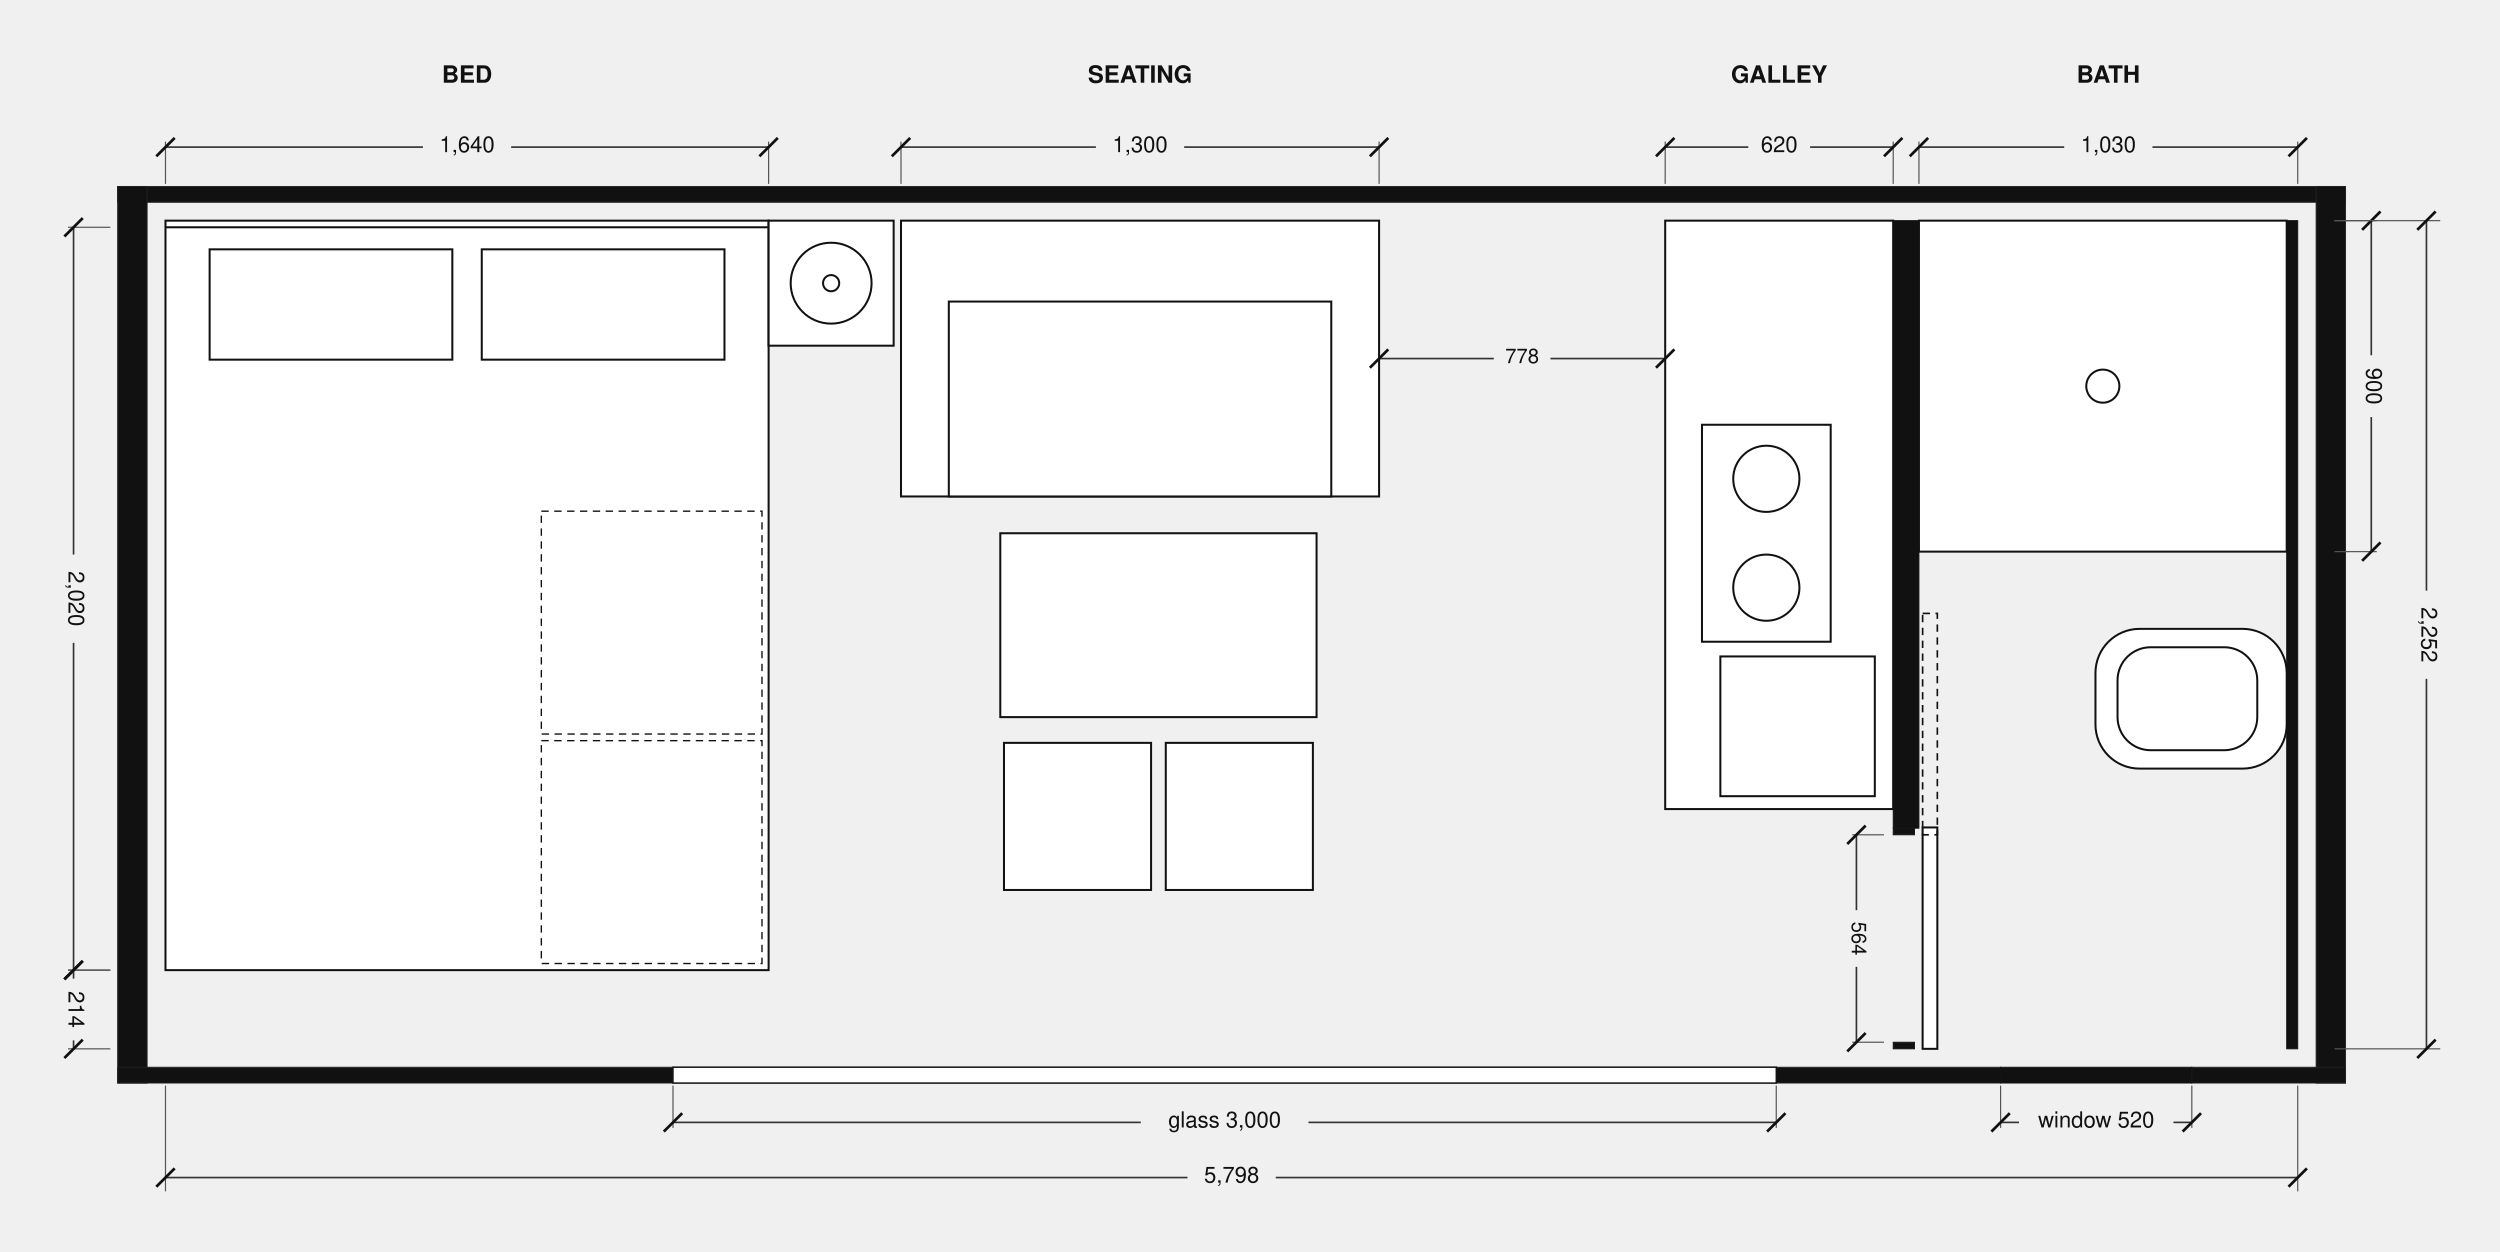
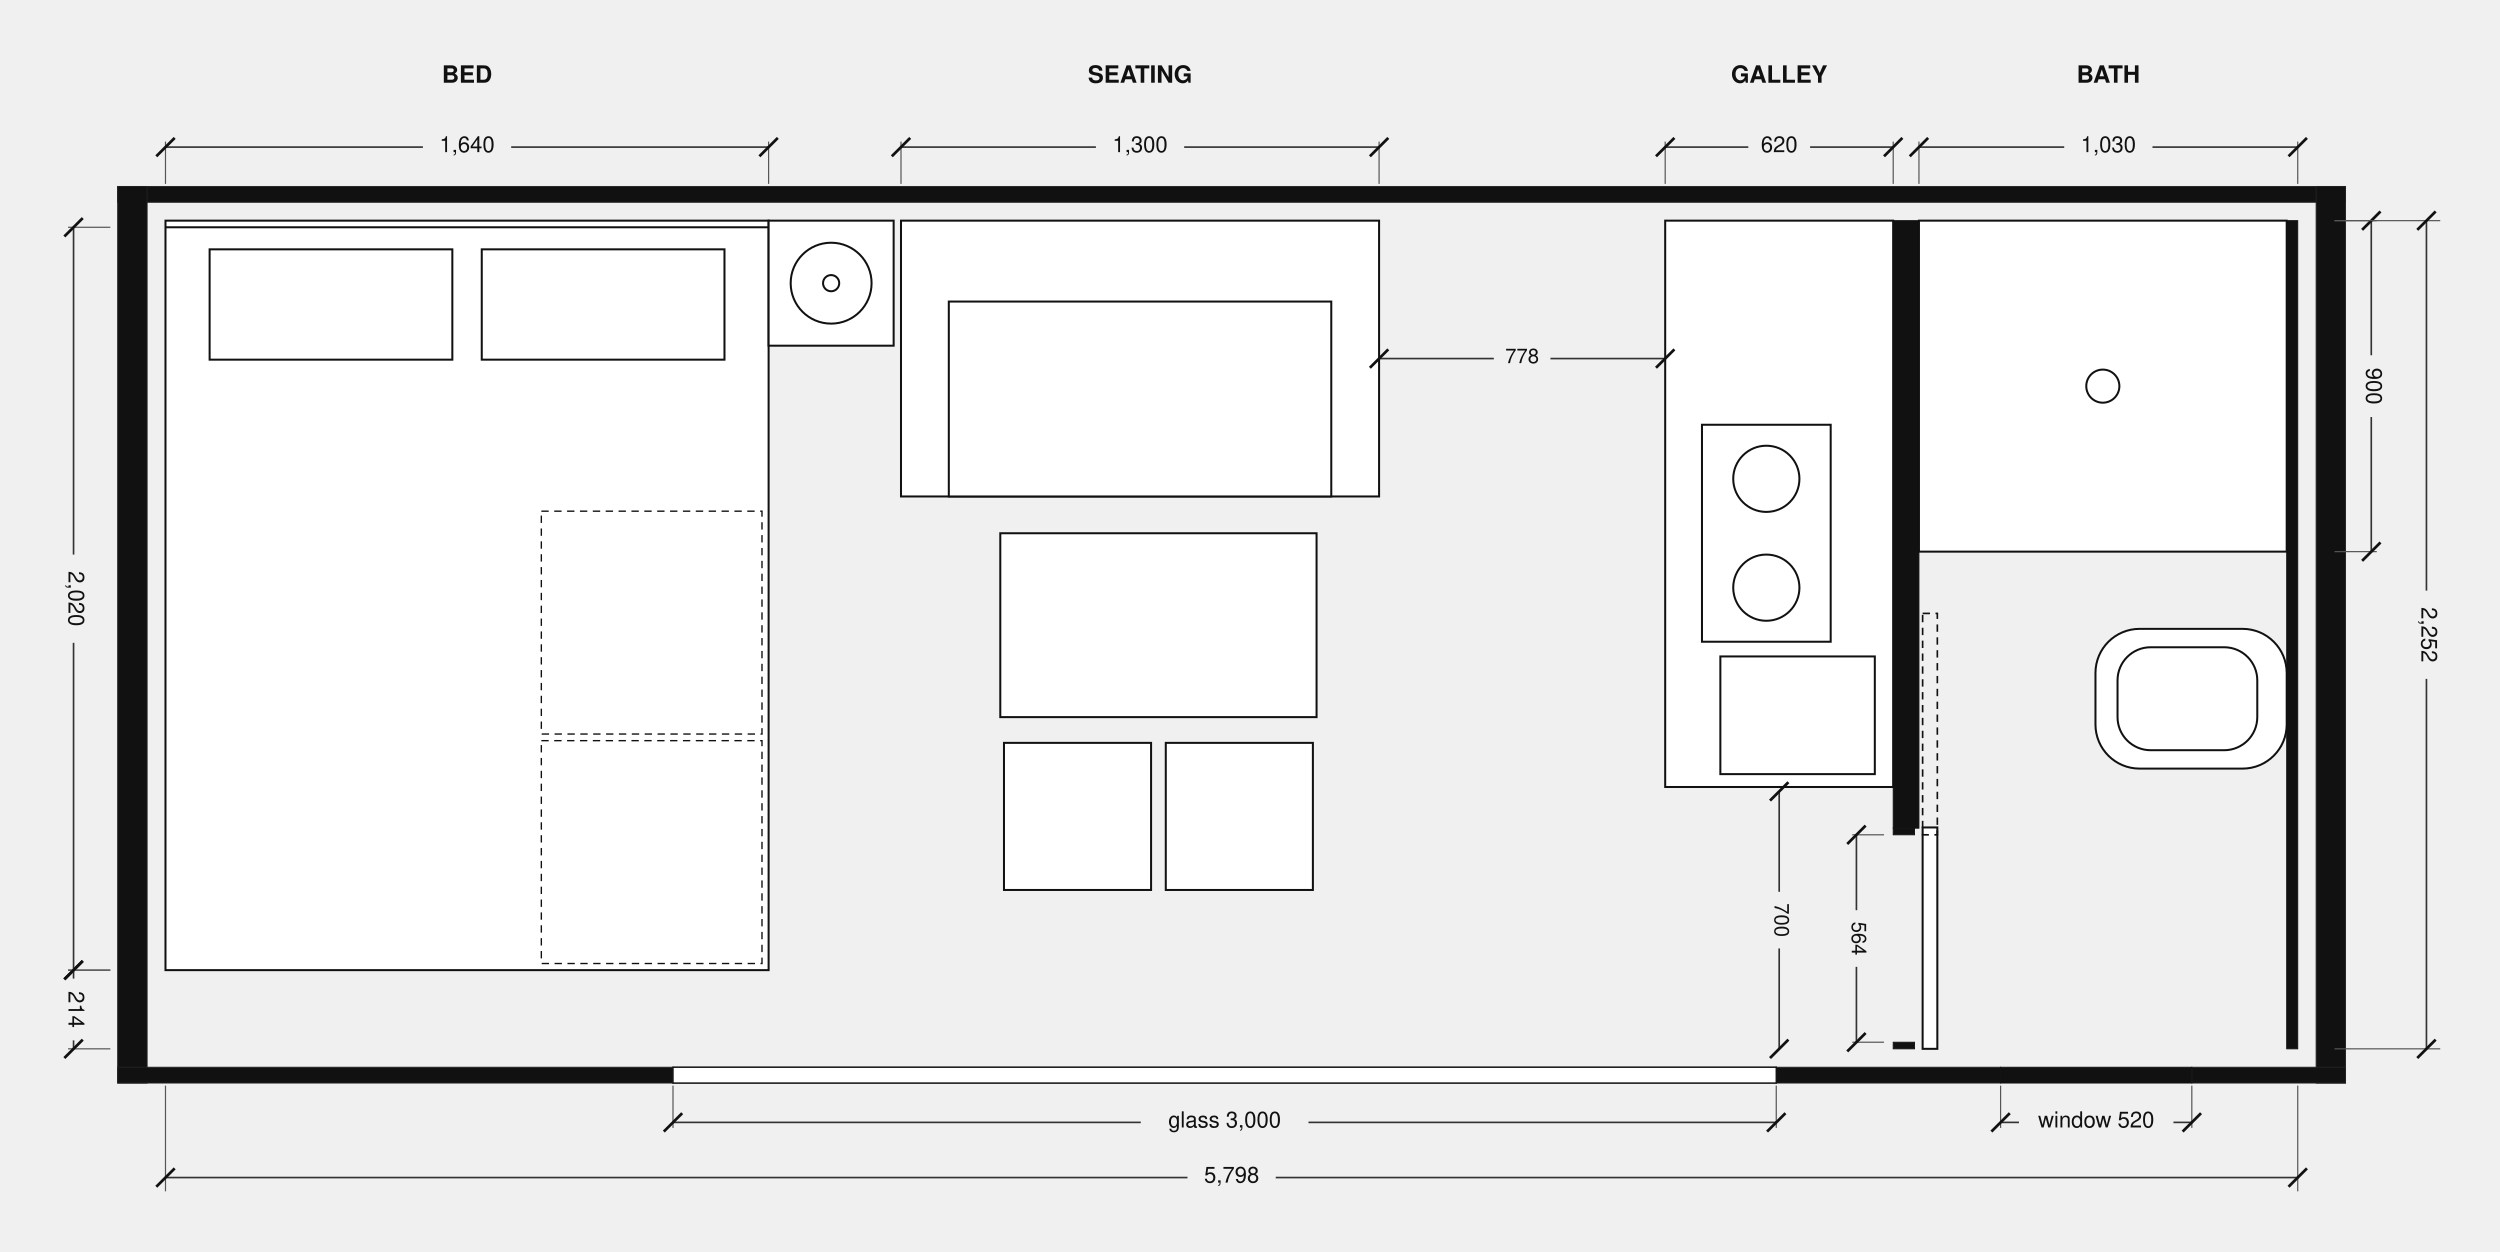
<svg xmlns="http://www.w3.org/2000/svg" viewBox="0 0 271.92 136.08" font-family="Helvetica, Arial, sans-serif">
  <rect x="12.8" y="20.28" width="242.32" height="1.72" fill="#111" stroke="#222" stroke-width="0.1" />
  <rect x="12.8" y="20.28" width="3.2" height="97.52" fill="#111" stroke="#222" stroke-width="0.1" />
  <rect x="251.92" y="20.28" width="3.2" height="97.52" fill="#111" stroke="#222" stroke-width="0.1" />
  <rect x="12.8" y="116.08" width="60.4" height="1.72" fill="#111" stroke="#222" stroke-width="0.1" />
  <rect x="73.2" y="116.08" width="120" height="1.72" fill="#111" stroke="#222" stroke-width="0.1" />
  <rect x="193.2" y="116.08" width="24.4" height="1.72" fill="#111" stroke="#222" stroke-width="0.1" />
  <rect x="238.4" y="116.08" width="16.72" height="1.72" fill="#111" stroke="#222" stroke-width="0.1" />
  <rect x="73.2" y="116.08" width="120" height="1.72" fill="#fff" stroke="#111" stroke-width="0.15" />
  <rect x="217.6" y="116.08" width="20.8" height="1.72" fill="#111" stroke="#111" stroke-width="0.1" />
  <rect x="18" y="24" width="65.6" height="81.52" fill="#fff" stroke="#111" stroke-width="0.22" />
  <line x1="18" y1="24.72" x2="83.6" y2="24.72" stroke="#111" stroke-width="0.22" />
  <rect x="22.8" y="27.12" width="26.4" height="12" fill="#fff" stroke="#111" stroke-width="0.22" />
  <rect x="52.4" y="27.12" width="26.4" height="12" fill="#fff" stroke="#111" stroke-width="0.22" />
  <rect x="58.88" y="55.6" width="24" height="24.24" fill="none" stroke="#111" stroke-width="0.15" stroke-dasharray="0.8,0.6" />
  <rect x="58.88" y="80.56" width="24" height="24.24" fill="none" stroke="#111" stroke-width="0.15" stroke-dasharray="0.8,0.6" />
  <rect x="83.6" y="24" width="13.6" height="13.6" fill="#fff" stroke="#111" stroke-width="0.22" />
  <circle cx="90.4" cy="30.8" r="4.4" fill="none" stroke="#111" stroke-width="0.22" />
  <circle cx="90.4" cy="30.8" r="0.88" fill="none" stroke="#111" stroke-width="0.22" />
  <rect x="98" y="24" width="52" height="30" fill="#fff" stroke="#111" stroke-width="0.22" />
  <rect x="103.2" y="32.8" width="41.6" height="21.2" fill="#fff" stroke="#111" stroke-width="0.22" />
  <rect x="108.8" y="58" width="34.4" height="20" fill="#fff" stroke="#111" stroke-width="0.22" />
  <rect x="109.2" y="80.8" width="16" height="16" fill="#fff" stroke="#111" stroke-width="0.22" />
  <rect x="126.8" y="80.8" width="16" height="16" fill="#fff" stroke="#111" stroke-width="0.22" />
-   <rect x="181.12" y="24" width="24.8" height="64" fill="#fff" stroke="#111" stroke-width="0.22" />
-   <rect x="187.12" y="71.4" width="16.8" height="15.2" fill="#fff" stroke="#111" stroke-width="0.22" />
+   <rect x="181.12" y="24" width="24.8" height="61.6" fill="#fff" stroke="#111" stroke-width="0.22" />
+   <rect x="187.12" y="71.4" width="16.8" height="12.8" fill="#fff" stroke="#111" stroke-width="0.22" />
  <rect x="185.12" y="46.2" width="14" height="23.6" fill="#fff" stroke="#111" stroke-width="0.22" />
  <circle cx="192.12" cy="52.08" r="3.6" fill="none" stroke="#111" stroke-width="0.22" />
  <circle cx="192.12" cy="63.92" r="3.6" fill="none" stroke="#111" stroke-width="0.22" />
  <rect x="205.92" y="24" width="2.8" height="66.08" fill="#111" stroke="#111" stroke-width="0.1" />
  <rect x="205.92" y="90.08" width="2.32" height="0.72" fill="#111" stroke="#111" stroke-width="0.1" />
  <rect x="205.92" y="113.36" width="2.32" height="0.72" fill="#111" stroke="#111" stroke-width="0.1" />
  <rect x="209.12" y="90" width="1.6" height="24.08" fill="#fff" stroke="#111" stroke-width="0.22" />
  <rect x="209.12" y="66.72" width="1.6" height="24.08" fill="none" stroke="#111" stroke-width="0.18" stroke-dasharray="0.8,0.6" />
  <rect x="248.72" y="24" width="1.2" height="90.08" fill="#111" stroke="#111" stroke-width="0.1" />
  <rect x="208.72" y="24" width="40" height="36" fill="#fff" stroke="#111" stroke-width="0.22" />
  <circle cx="228.72" cy="42" r="1.8" fill="none" stroke="#111" stroke-width="0.22" />
  <rect x="227.92" y="68.40" width="20.80" height="15.20" rx="4.80" fill="#fff" stroke="#111" stroke-width="0.22" />
  <rect x="230.32" y="70.40" width="15.20" height="11.20" rx="3.60" fill="none" stroke="#111" stroke-width="0.22" />
  <text x="50.8" y="9" font-size="2.6" text-anchor="middle" font-weight="bold" fill="#111">BED</text>
  <line x1="18" y1="20" x2="18" y2="15.4" stroke="#555" stroke-width="0.13" />
  <line x1="83.6" y1="20" x2="83.6" y2="15.4" stroke="#555" stroke-width="0.13" />
  <line x1="18" y1="16" x2="46" y2="16" stroke="#333" stroke-width="0.18" />
  <line x1="55.6" y1="16" x2="83.6" y2="16" stroke="#333" stroke-width="0.18" />
  <line x1="17" y1="17" x2="19" y2="15" stroke="#111" stroke-width="0.3" />
  <line x1="82.6" y1="17" x2="84.6" y2="15" stroke="#111" stroke-width="0.3" />
  <text x="50.8" y="16" font-size="2.4" text-anchor="middle" dominant-baseline="central" fill="#111" transform="rotate(0 50.8 16)">1,640</text>
  <text x="124" y="9" font-size="2.6" text-anchor="middle" font-weight="bold" fill="#111">SEATING</text>
  <line x1="98" y1="20" x2="98" y2="15.4" stroke="#555" stroke-width="0.13" />
  <line x1="150" y1="20" x2="150" y2="15.4" stroke="#555" stroke-width="0.13" />
  <line x1="98" y1="16" x2="119.2" y2="16" stroke="#333" stroke-width="0.18" />
  <line x1="128.8" y1="16" x2="150" y2="16" stroke="#333" stroke-width="0.18" />
  <line x1="97" y1="17" x2="99" y2="15" stroke="#111" stroke-width="0.3" />
  <line x1="149" y1="17" x2="151" y2="15" stroke="#111" stroke-width="0.3" />
  <text x="124" y="16" font-size="2.4" text-anchor="middle" dominant-baseline="central" fill="#111" transform="rotate(0 124 16)">1,300</text>
  <text x="193.52" y="9" font-size="2.6" text-anchor="middle" font-weight="bold" fill="#111">GALLEY</text>
  <line x1="181.12" y1="20" x2="181.12" y2="15.4" stroke="#555" stroke-width="0.13" />
  <line x1="205.92" y1="20" x2="205.92" y2="15.4" stroke="#555" stroke-width="0.13" />
  <line x1="181.12" y1="16" x2="190.16" y2="16" stroke="#333" stroke-width="0.18" />
  <line x1="196.88" y1="16" x2="205.92" y2="16" stroke="#333" stroke-width="0.18" />
  <line x1="180.12" y1="17" x2="182.12" y2="15" stroke="#111" stroke-width="0.3" />
  <line x1="204.92" y1="17" x2="206.92" y2="15" stroke="#111" stroke-width="0.3" />
  <text x="193.52" y="16" font-size="2.4" text-anchor="middle" dominant-baseline="central" fill="#111" transform="rotate(0 193.52 16)">620</text>
  <text x="229.32" y="9" font-size="2.6" text-anchor="middle" font-weight="bold" fill="#111">BATH</text>
  <line x1="208.72" y1="20" x2="208.72" y2="15.4" stroke="#555" stroke-width="0.13" />
  <line x1="249.92" y1="20" x2="249.92" y2="15.4" stroke="#555" stroke-width="0.13" />
  <line x1="208.72" y1="16" x2="224.52" y2="16" stroke="#333" stroke-width="0.18" />
  <line x1="234.12" y1="16" x2="249.92" y2="16" stroke="#333" stroke-width="0.18" />
  <line x1="207.72" y1="17" x2="209.72" y2="15" stroke="#111" stroke-width="0.3" />
  <line x1="248.92" y1="17" x2="250.92" y2="15" stroke="#111" stroke-width="0.3" />
  <text x="229.32" y="16" font-size="2.4" text-anchor="middle" dominant-baseline="central" fill="#111" transform="rotate(0 229.32 16)">1,030</text>
  <line x1="73.2" y1="118.08" x2="73.2" y2="122.68" stroke="#555" stroke-width="0.13" />
  <line x1="193.2" y1="118.08" x2="193.2" y2="122.68" stroke="#555" stroke-width="0.13" />
  <line x1="73.2" y1="122.08" x2="124.08" y2="122.08" stroke="#333" stroke-width="0.18" />
  <line x1="142.32" y1="122.08" x2="193.2" y2="122.08" stroke="#333" stroke-width="0.18" />
  <line x1="72.2" y1="123.08" x2="74.2" y2="121.08" stroke="#111" stroke-width="0.3" />
  <line x1="192.2" y1="123.08" x2="194.2" y2="121.08" stroke="#111" stroke-width="0.3" />
  <text x="133.2" y="122.08" font-size="2.4" text-anchor="middle" dominant-baseline="central" fill="#111" transform="rotate(0 133.2 122.08)">glass 3,000</text>
  <line x1="217.6" y1="118.08" x2="217.6" y2="122.68" stroke="#555" stroke-width="0.13" />
  <line x1="238.4" y1="118.08" x2="238.4" y2="122.68" stroke="#555" stroke-width="0.13" />
  <line x1="217.6" y1="122.08" x2="219.6" y2="122.08" stroke="#333" stroke-width="0.18" />
  <line x1="236.4" y1="122.08" x2="238.4" y2="122.08" stroke="#333" stroke-width="0.18" />
  <line x1="216.6" y1="123.08" x2="218.6" y2="121.08" stroke="#111" stroke-width="0.3" />
  <line x1="237.4" y1="123.08" x2="239.4" y2="121.08" stroke="#111" stroke-width="0.3" />
  <text x="228" y="122.08" font-size="2.4" text-anchor="middle" dominant-baseline="central" fill="#111" transform="rotate(0 228 122.08)">window 520</text>
  <line x1="18" y1="118.08" x2="18" y2="129.58" stroke="#555" stroke-width="0.13" />
  <line x1="249.92" y1="118.08" x2="249.92" y2="129.58" stroke="#555" stroke-width="0.13" />
  <line x1="18" y1="128.08" x2="129.16" y2="128.08" stroke="#333" stroke-width="0.18" />
  <line x1="138.76" y1="128.08" x2="249.92" y2="128.08" stroke="#333" stroke-width="0.18" />
  <line x1="17" y1="129.08" x2="19" y2="127.08" stroke="#111" stroke-width="0.3" />
  <line x1="248.92" y1="129.08" x2="250.92" y2="127.08" stroke="#111" stroke-width="0.3" />
  <text x="133.96" y="128.08" font-size="2.4" text-anchor="middle" dominant-baseline="central" fill="#111" transform="rotate(0 133.96 128.08)">5,798</text>
  <line x1="12" y1="24.72" x2="7.4" y2="24.72" stroke="#555" stroke-width="0.13" />
  <line x1="12" y1="105.52" x2="7.4" y2="105.52" stroke="#555" stroke-width="0.13" />
  <line x1="8" y1="24.72" x2="8" y2="60.32" stroke="#333" stroke-width="0.18" />
  <line x1="8" y1="69.92" x2="8" y2="105.52" stroke="#333" stroke-width="0.18" />
  <line x1="7" y1="25.72" x2="9" y2="23.72" stroke="#111" stroke-width="0.3" />
  <line x1="7" y1="106.52" x2="9" y2="104.52" stroke="#111" stroke-width="0.3" />
  <text x="8" y="65.12" font-size="2.4" text-anchor="middle" dominant-baseline="central" fill="#111" transform="rotate(90 8 65.12)">2,020</text>
  <line x1="12" y1="105.52" x2="7.4" y2="105.52" stroke="#555" stroke-width="0.13" />
  <line x1="12" y1="114.08" x2="7.4" y2="114.08" stroke="#555" stroke-width="0.13" />
  <line x1="8" y1="105.52" x2="8" y2="106.44" stroke="#333" stroke-width="0.18" />
  <line x1="8" y1="113.16" x2="8" y2="114.08" stroke="#333" stroke-width="0.18" />
  <line x1="7" y1="106.52" x2="9" y2="104.52" stroke="#111" stroke-width="0.3" />
  <line x1="7" y1="115.08" x2="9" y2="113.08" stroke="#111" stroke-width="0.3" />
  <text x="8" y="109.8" font-size="2.4" text-anchor="middle" dominant-baseline="central" fill="#111" transform="rotate(90 8 109.8)">214</text>
  <line x1="253.92" y1="24" x2="258.52" y2="24" stroke="#555" stroke-width="0.13" />
  <line x1="253.92" y1="60" x2="258.52" y2="60" stroke="#555" stroke-width="0.13" />
  <line x1="257.92" y1="24" x2="257.92" y2="38.64" stroke="#333" stroke-width="0.18" />
  <line x1="257.92" y1="45.36" x2="257.92" y2="60" stroke="#333" stroke-width="0.18" />
  <line x1="256.92" y1="25" x2="258.92" y2="23" stroke="#111" stroke-width="0.3" />
  <line x1="256.92" y1="61" x2="258.92" y2="59" stroke="#111" stroke-width="0.3" />
  <text x="257.92" y="42" font-size="2.4" text-anchor="middle" dominant-baseline="central" fill="#111" transform="rotate(90 257.92 42)">900</text>
  <line x1="253.92" y1="24" x2="265.42" y2="24" stroke="#555" stroke-width="0.13" />
  <line x1="253.92" y1="114.08" x2="265.42" y2="114.08" stroke="#555" stroke-width="0.13" />
  <line x1="263.92" y1="24" x2="263.92" y2="64.24" stroke="#333" stroke-width="0.18" />
  <line x1="263.92" y1="73.84" x2="263.92" y2="114.08" stroke="#333" stroke-width="0.18" />
  <line x1="262.92" y1="25" x2="264.92" y2="23" stroke="#111" stroke-width="0.3" />
  <line x1="262.92" y1="115.08" x2="264.92" y2="113.08" stroke="#111" stroke-width="0.3" />
  <text x="263.92" y="69.04" font-size="2.4" text-anchor="middle" dominant-baseline="central" fill="#111" transform="rotate(90 263.92 69.04)">2,252</text>
  <line x1="204.92" y1="90.8" x2="201.47" y2="90.8" stroke="#555" stroke-width="0.13" />
  <line x1="204.92" y1="113.36" x2="201.47" y2="113.36" stroke="#555" stroke-width="0.13" />
  <line x1="201.92" y1="90.8" x2="201.92" y2="99" stroke="#333" stroke-width="0.18" />
  <line x1="201.92" y1="105.16" x2="201.92" y2="113.36" stroke="#333" stroke-width="0.18" />
  <line x1="200.92" y1="91.8" x2="202.92" y2="89.8" stroke="#111" stroke-width="0.3" />
  <line x1="200.92" y1="114.36" x2="202.92" y2="112.36" stroke="#111" stroke-width="0.3" />
  <text x="201.92" y="102.08" font-size="2.2" text-anchor="middle" dominant-baseline="central" fill="#111" transform="rotate(90 201.92 102.08)">564</text>
  <line x1="150" y1="39" x2="150" y2="39" stroke="#555" stroke-width="0.13" />
  <line x1="181.12" y1="39" x2="181.12" y2="39" stroke="#555" stroke-width="0.13" />
  <line x1="150" y1="39" x2="162.48" y2="39" stroke="#333" stroke-width="0.18" />
  <line x1="168.64" y1="39" x2="181.12" y2="39" stroke="#333" stroke-width="0.18" />
  <line x1="149" y1="40" x2="151" y2="38" stroke="#111" stroke-width="0.3" />
  <line x1="180.12" y1="40" x2="182.12" y2="38" stroke="#111" stroke-width="0.3" />
  <text x="165.56" y="39" font-size="2.2" text-anchor="middle" dominant-baseline="central" fill="#111" transform="rotate(0 165.56 39)">778</text>
+   <line x1="193.52" y1="86.08" x2="193.52" y2="86.08" stroke="#555" stroke-width="0.13" />
+   <line x1="193.52" y1="114.08" x2="193.52" y2="114.08" stroke="#555" stroke-width="0.13" />
+   <line x1="193.52" y1="86.08" x2="193.52" y2="97" stroke="#333" stroke-width="0.18" />
+   <line x1="193.52" y1="103.16" x2="193.52" y2="114.08" stroke="#333" stroke-width="0.18" />
+   <line x1="192.52" y1="87.08" x2="194.52" y2="85.08" stroke="#111" stroke-width="0.3" />
+   <line x1="192.52" y1="115.08" x2="194.52" y2="113.08" stroke="#111" stroke-width="0.3" />
+   <text x="193.52" y="100.08" font-size="2.2" text-anchor="middle" dominant-baseline="central" fill="#111" transform="rotate(90 193.52 100.08)">700</text>
</svg>
